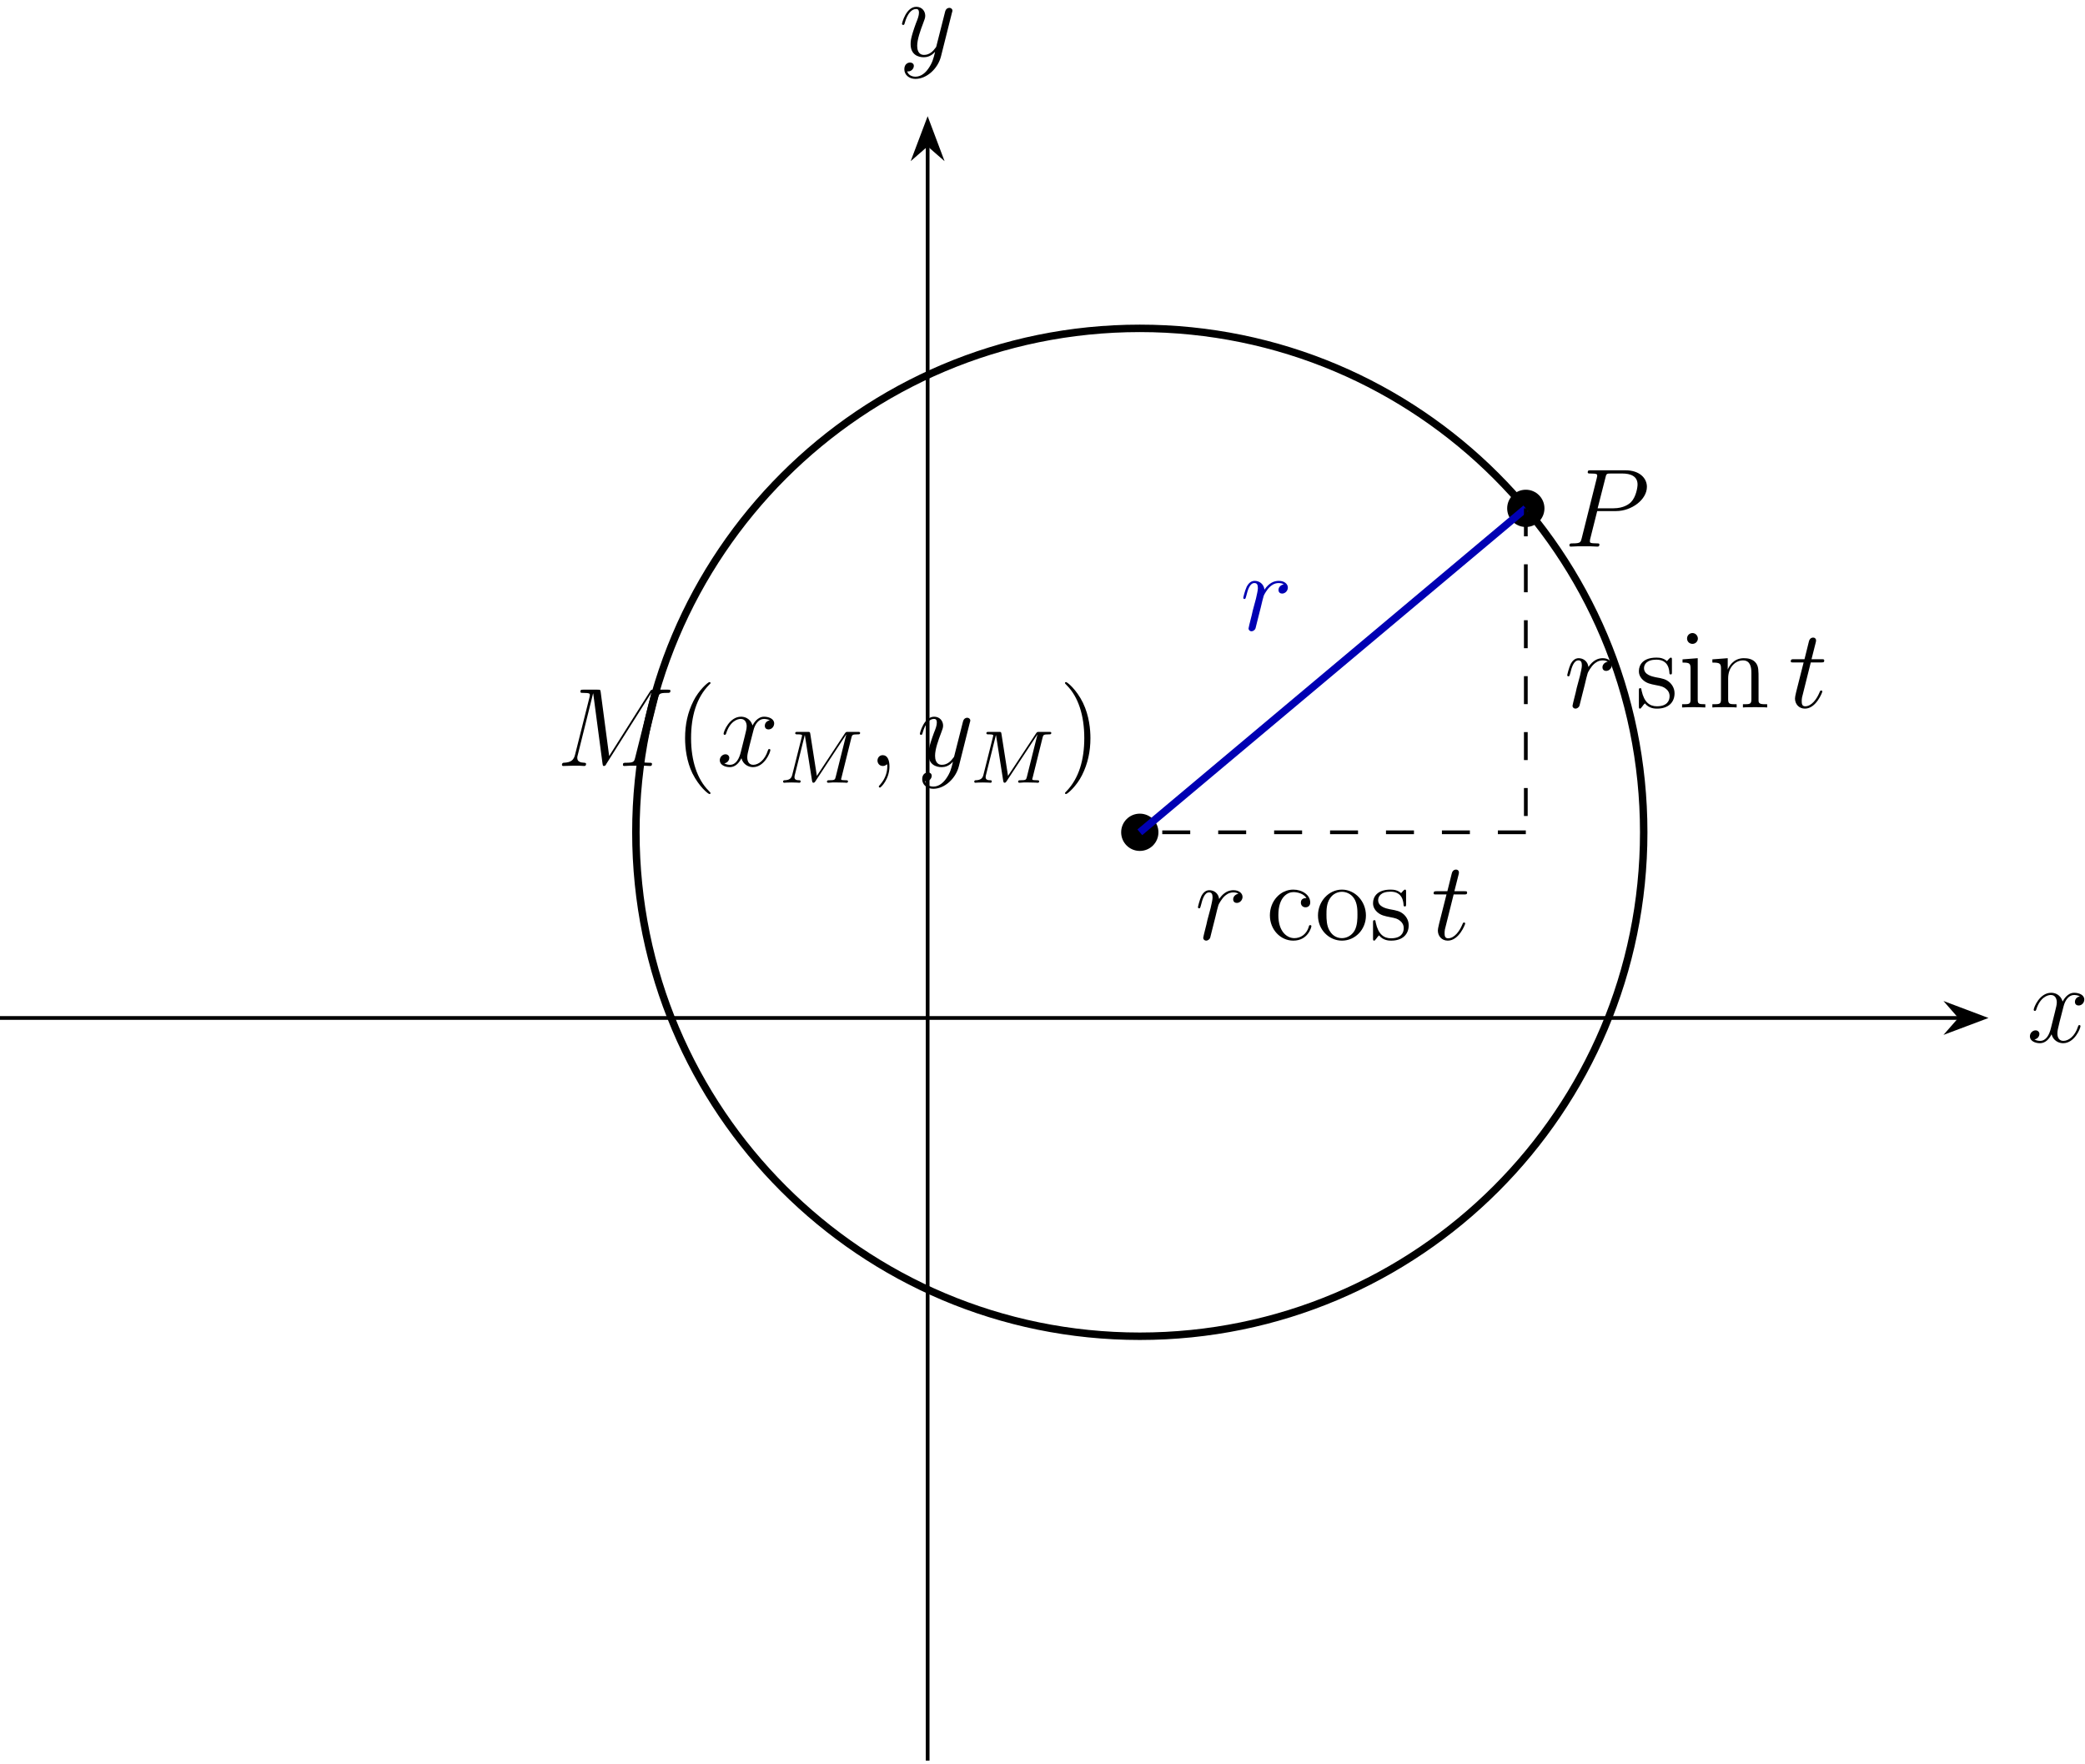
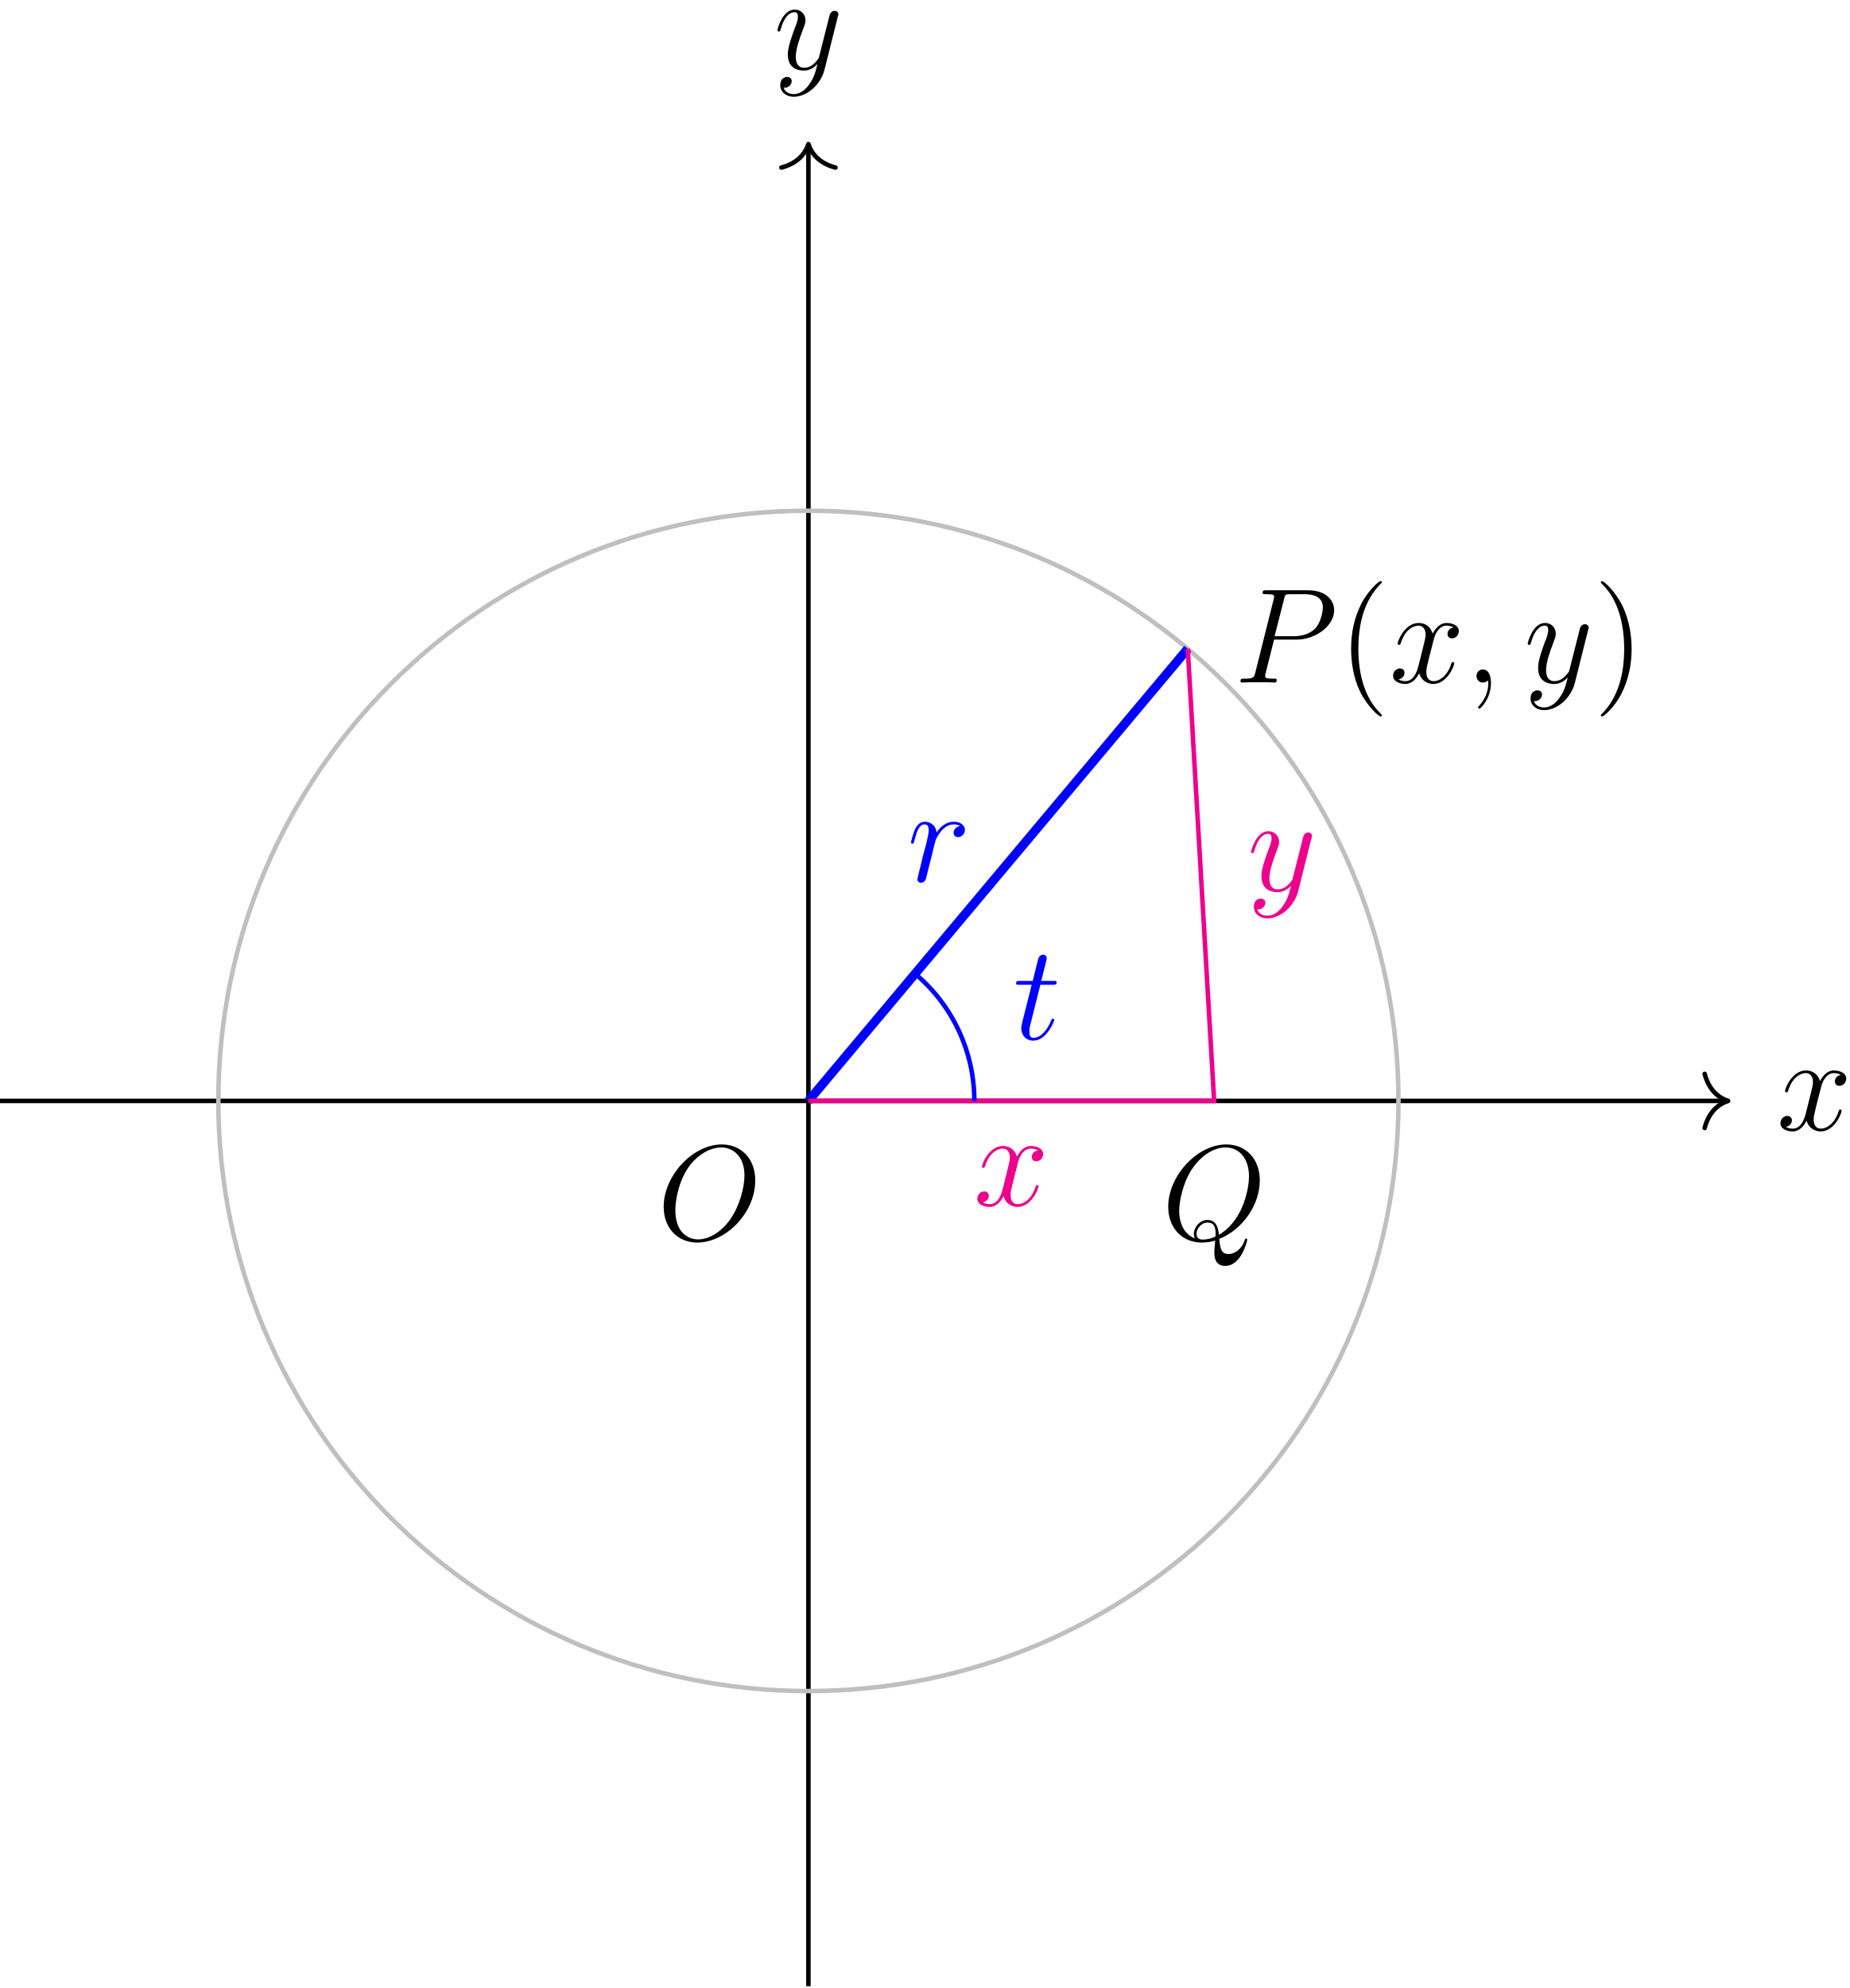
- <svg xmlns="http://www.w3.org/2000/svg" xmlns:xlink="http://www.w3.org/1999/xlink" width="222.849pt" height="188.452pt" viewBox="0 0 222.849 188.452">
+ <svg xmlns="http://www.w3.org/2000/svg" xmlns:xlink="http://www.w3.org/1999/xlink" width="163.467pt" height="175.69pt" viewBox="0 0 163.467 175.69">
  <defs>
    <g>
      <g id="glyph-0-0">
        <path d="M 5.672 -4.875 C 5.281 -4.812 5.141 -4.516 5.141 -4.297 C 5.141 -4 5.359 -3.906 5.531 -3.906 C 5.891 -3.906 6.141 -4.219 6.141 -4.547 C 6.141 -5.047 5.562 -5.266 5.062 -5.266 C 4.344 -5.266 3.938 -4.547 3.828 -4.328 C 3.547 -5.219 2.812 -5.266 2.594 -5.266 C 1.375 -5.266 0.734 -3.703 0.734 -3.438 C 0.734 -3.391 0.781 -3.328 0.859 -3.328 C 0.953 -3.328 0.984 -3.406 1 -3.453 C 1.406 -4.781 2.219 -5.031 2.562 -5.031 C 3.094 -5.031 3.203 -4.531 3.203 -4.25 C 3.203 -3.984 3.125 -3.703 2.984 -3.125 L 2.578 -1.5 C 2.406 -0.781 2.062 -0.125 1.422 -0.125 C 1.359 -0.125 1.062 -0.125 0.812 -0.281 C 1.25 -0.359 1.344 -0.719 1.344 -0.859 C 1.344 -1.094 1.156 -1.25 0.938 -1.25 C 0.641 -1.25 0.328 -0.984 0.328 -0.609 C 0.328 -0.109 0.891 0.125 1.406 0.125 C 1.984 0.125 2.391 -0.328 2.641 -0.828 C 2.828 -0.125 3.438 0.125 3.875 0.125 C 5.094 0.125 5.734 -1.453 5.734 -1.703 C 5.734 -1.766 5.688 -1.812 5.625 -1.812 C 5.516 -1.812 5.5 -1.75 5.469 -1.656 C 5.141 -0.609 4.453 -0.125 3.906 -0.125 C 3.484 -0.125 3.266 -0.438 3.266 -0.922 C 3.266 -1.188 3.312 -1.375 3.5 -2.156 L 3.922 -3.797 C 4.094 -4.5 4.5 -5.031 5.062 -5.031 C 5.078 -5.031 5.422 -5.031 5.672 -4.875 Z M 5.672 -4.875 " />
      </g>
      <g id="glyph-0-1">
        <path d="M 3.141 1.344 C 2.828 1.797 2.359 2.203 1.766 2.203 C 1.625 2.203 1.047 2.172 0.875 1.625 C 0.906 1.641 0.969 1.641 0.984 1.641 C 1.344 1.641 1.594 1.328 1.594 1.047 C 1.594 0.781 1.359 0.688 1.188 0.688 C 0.984 0.688 0.578 0.828 0.578 1.406 C 0.578 2.016 1.094 2.438 1.766 2.438 C 2.969 2.438 4.172 1.344 4.5 0.016 L 5.672 -4.656 C 5.688 -4.703 5.719 -4.781 5.719 -4.859 C 5.719 -5.031 5.562 -5.156 5.391 -5.156 C 5.281 -5.156 5.031 -5.109 4.938 -4.75 L 4.047 -1.234 C 4 -1.016 4 -0.984 3.891 -0.859 C 3.656 -0.531 3.266 -0.125 2.688 -0.125 C 2.016 -0.125 1.953 -0.781 1.953 -1.094 C 1.953 -1.781 2.281 -2.703 2.609 -3.562 C 2.734 -3.906 2.812 -4.078 2.812 -4.312 C 2.812 -4.812 2.453 -5.266 1.859 -5.266 C 0.766 -5.266 0.328 -3.531 0.328 -3.438 C 0.328 -3.391 0.375 -3.328 0.453 -3.328 C 0.562 -3.328 0.578 -3.375 0.625 -3.547 C 0.906 -4.547 1.359 -5.031 1.828 -5.031 C 1.938 -5.031 2.141 -5.031 2.141 -4.641 C 2.141 -4.328 2.016 -3.984 1.828 -3.531 C 1.25 -1.953 1.25 -1.562 1.25 -1.281 C 1.25 -0.141 2.062 0.125 2.656 0.125 C 3 0.125 3.438 0.016 3.844 -0.438 L 3.859 -0.422 C 3.688 0.281 3.562 0.75 3.141 1.344 Z M 3.141 1.344 " />
      </g>
      <g id="glyph-0-2">
-         <path d="M 10.859 -7.297 C 10.969 -7.703 10.984 -7.812 11.828 -7.812 C 12.062 -7.812 12.172 -7.812 12.172 -8.047 C 12.172 -8.156 12.078 -8.156 11.859 -8.156 L 10.422 -8.156 C 10.125 -8.156 10.109 -8.156 9.984 -7.953 L 5.625 -1.062 L 4.719 -7.906 C 4.688 -8.156 4.672 -8.156 4.359 -8.156 L 2.875 -8.156 C 2.656 -8.156 2.547 -8.156 2.547 -7.938 C 2.547 -7.812 2.656 -7.812 2.828 -7.812 C 3.562 -7.812 3.562 -7.719 3.562 -7.594 C 3.562 -7.562 3.562 -7.5 3.516 -7.312 L 1.984 -1.219 C 1.844 -0.641 1.562 -0.375 0.766 -0.344 C 0.734 -0.344 0.578 -0.328 0.578 -0.125 C 0.578 0 0.688 0 0.734 0 C 0.984 0 1.594 -0.031 1.828 -0.031 L 2.406 -0.031 C 2.562 -0.031 2.766 0 2.938 0 C 3.031 0 3.156 0 3.156 -0.234 C 3.156 -0.328 3.031 -0.344 2.984 -0.344 C 2.594 -0.359 2.219 -0.438 2.219 -0.859 C 2.219 -0.984 2.219 -0.984 2.266 -1.156 L 3.906 -7.75 L 3.922 -7.75 L 4.906 -0.328 C 4.953 -0.031 4.953 0 5.062 0 C 5.203 0 5.266 -0.094 5.312 -0.203 L 10.125 -7.812 L 10.141 -7.812 L 8.406 -0.891 C 8.297 -0.469 8.266 -0.344 7.438 -0.344 C 7.203 -0.344 7.094 -0.344 7.094 -0.125 C 7.094 0 7.203 0 7.266 0 C 7.469 0 7.703 -0.031 7.906 -0.031 L 9.328 -0.031 C 9.531 -0.031 9.781 0 9.984 0 C 10.078 0 10.203 0 10.203 -0.234 C 10.203 -0.344 10.094 -0.344 9.922 -0.344 C 9.188 -0.344 9.188 -0.438 9.188 -0.562 C 9.188 -0.578 9.188 -0.656 9.219 -0.75 Z M 10.859 -7.297 " />
+         <path d="M 2.406 -4.812 L 3.5 -4.812 C 3.734 -4.812 3.844 -4.812 3.844 -5.016 C 3.844 -5.156 3.781 -5.156 3.531 -5.156 L 2.484 -5.156 L 2.922 -6.891 C 2.969 -7.062 2.969 -7.094 2.969 -7.172 C 2.969 -7.359 2.828 -7.469 2.672 -7.469 C 2.562 -7.469 2.297 -7.438 2.203 -7.047 L 1.734 -5.156 L 0.609 -5.156 C 0.375 -5.156 0.266 -5.156 0.266 -4.922 C 0.266 -4.812 0.344 -4.812 0.578 -4.812 L 1.641 -4.812 L 0.844 -1.656 C 0.75 -1.234 0.719 -1.109 0.719 -0.953 C 0.719 -0.391 1.109 0.125 1.781 0.125 C 2.984 0.125 3.641 -1.625 3.641 -1.703 C 3.641 -1.781 3.578 -1.812 3.516 -1.812 C 3.484 -1.812 3.438 -1.812 3.422 -1.766 C 3.406 -1.75 3.391 -1.75 3.312 -1.547 C 3.062 -0.953 2.516 -0.125 1.812 -0.125 C 1.453 -0.125 1.438 -0.422 1.438 -0.688 C 1.438 -0.688 1.438 -0.922 1.469 -1.062 Z M 2.406 -4.812 " />
      </g>
      <g id="glyph-0-3">
+         <path d="M 8.672 -5.234 C 8.672 -7.203 7.391 -8.422 5.719 -8.422 C 3.156 -8.422 0.578 -5.672 0.578 -2.906 C 0.578 -1.031 1.812 0.25 3.547 0.25 C 6.062 0.25 8.672 -2.359 8.672 -5.234 Z M 3.625 -0.031 C 2.641 -0.031 1.609 -0.734 1.609 -2.609 C 1.609 -3.688 2 -5.469 2.969 -6.672 C 3.844 -7.719 4.859 -8.156 5.656 -8.156 C 6.703 -8.156 7.719 -7.391 7.719 -5.672 C 7.719 -4.609 7.266 -2.938 6.469 -1.812 C 5.594 -0.578 4.5 -0.031 3.625 -0.031 Z M 3.625 -0.031 " />
+       </g>
+       <g id="glyph-0-4">
+         <path d="M 5.094 -0.078 C 7.141 -0.891 8.672 -3.078 8.672 -5.234 C 8.672 -7.203 7.391 -8.422 5.719 -8.422 C 3.156 -8.422 0.578 -5.672 0.578 -2.906 C 0.578 -1.031 1.812 0.25 3.547 0.25 C 3.953 0.25 4.344 0.188 4.734 0.078 C 4.656 0.781 4.656 0.844 4.656 1.078 C 4.656 1.422 4.656 2.312 5.625 2.312 C 7.047 2.312 7.562 0.078 7.562 0.016 C 7.562 -0.062 7.516 -0.109 7.453 -0.109 C 7.391 -0.109 7.359 -0.047 7.328 0.078 C 7.062 0.844 6.438 1.266 5.922 1.266 C 5.312 1.266 5.156 0.844 5.094 -0.078 Z M 2.938 -0.125 C 2 -0.453 1.547 -1.453 1.547 -2.547 C 1.547 -3.375 1.859 -4.969 2.641 -6.188 C 3.531 -7.547 4.703 -8.156 5.641 -8.156 C 6.891 -8.156 7.719 -7.141 7.719 -5.594 C 7.719 -4.703 7.297 -1.75 5.062 -0.438 C 5 -1.047 4.828 -1.75 4.047 -1.75 C 3.391 -1.75 2.844 -1.109 2.844 -0.531 C 2.844 -0.391 2.891 -0.219 2.938 -0.125 Z M 4.75 -0.281 C 4.328 -0.078 3.953 -0.016 3.625 -0.016 C 3.5 -0.016 3.078 -0.016 3.078 -0.531 C 3.078 -0.969 3.5 -1.516 4.047 -1.516 C 4.641 -1.516 4.766 -1.109 4.766 -0.516 C 4.766 -0.438 4.766 -0.344 4.75 -0.281 Z M 4.75 -0.281 " />
+       </g>
+       <g id="glyph-0-5">
+         <path d="M 3.531 -3.797 L 5.547 -3.797 C 7.203 -3.797 8.844 -5.016 8.844 -6.391 C 8.844 -7.312 8.062 -8.156 6.547 -8.156 L 2.859 -8.156 C 2.625 -8.156 2.516 -8.156 2.516 -7.938 C 2.516 -7.812 2.625 -7.812 2.812 -7.812 C 3.531 -7.812 3.531 -7.719 3.531 -7.594 C 3.531 -7.562 3.531 -7.5 3.484 -7.312 L 1.875 -0.891 C 1.766 -0.469 1.75 -0.344 0.906 -0.344 C 0.688 -0.344 0.562 -0.344 0.562 -0.125 C 0.562 0 0.672 0 0.734 0 C 0.969 0 1.203 -0.031 1.438 -0.031 L 2.828 -0.031 C 3.062 -0.031 3.312 0 3.531 0 C 3.641 0 3.766 0 3.766 -0.234 C 3.766 -0.344 3.656 -0.344 3.484 -0.344 C 2.766 -0.344 2.75 -0.438 2.75 -0.547 C 2.75 -0.609 2.766 -0.688 2.766 -0.75 Z M 4.406 -7.344 C 4.5 -7.797 4.547 -7.812 5.016 -7.812 L 6.203 -7.812 C 7.094 -7.812 7.844 -7.531 7.844 -6.641 C 7.844 -6.328 7.688 -5.312 7.141 -4.75 C 6.938 -4.547 6.359 -4.094 5.266 -4.094 L 3.578 -4.094 Z M 4.406 -7.344 " />
+       </g>
+       <g id="glyph-0-6">
        <path d="M 2.328 0.047 C 2.328 -0.641 2.109 -1.156 1.609 -1.156 C 1.234 -1.156 1.047 -0.844 1.047 -0.578 C 1.047 -0.328 1.219 0 1.625 0 C 1.781 0 1.906 -0.047 2.016 -0.156 C 2.047 -0.172 2.062 -0.172 2.062 -0.172 C 2.094 -0.172 2.094 -0.016 2.094 0.047 C 2.094 0.438 2.016 1.219 1.328 2 C 1.188 2.141 1.188 2.156 1.188 2.188 C 1.188 2.25 1.25 2.312 1.312 2.312 C 1.406 2.312 2.328 1.422 2.328 0.047 Z M 2.328 0.047 " />
      </g>
-       <g id="glyph-0-4">
-         <path d="M 3.531 -3.797 L 5.547 -3.797 C 7.203 -3.797 8.844 -5.016 8.844 -6.391 C 8.844 -7.312 8.062 -8.156 6.547 -8.156 L 2.859 -8.156 C 2.625 -8.156 2.516 -8.156 2.516 -7.938 C 2.516 -7.812 2.625 -7.812 2.812 -7.812 C 3.531 -7.812 3.531 -7.719 3.531 -7.594 C 3.531 -7.562 3.531 -7.5 3.484 -7.312 L 1.875 -0.891 C 1.766 -0.469 1.75 -0.344 0.906 -0.344 C 0.688 -0.344 0.562 -0.344 0.562 -0.125 C 0.562 0 0.672 0 0.734 0 C 0.969 0 1.203 -0.031 1.438 -0.031 L 2.828 -0.031 C 3.062 -0.031 3.312 0 3.531 0 C 3.641 0 3.766 0 3.766 -0.234 C 3.766 -0.344 3.656 -0.344 3.484 -0.344 C 2.766 -0.344 2.75 -0.438 2.75 -0.547 C 2.75 -0.609 2.766 -0.688 2.766 -0.75 Z M 4.406 -7.344 C 4.5 -7.797 4.547 -7.812 5.016 -7.812 L 6.203 -7.812 C 7.094 -7.812 7.844 -7.531 7.844 -6.641 C 7.844 -6.328 7.688 -5.312 7.141 -4.75 C 6.938 -4.547 6.359 -4.094 5.266 -4.094 L 3.578 -4.094 Z M 4.406 -7.344 " />
-       </g>
-       <g id="glyph-0-5">
+       <g id="glyph-0-7">
        <path d="M 4.656 -4.891 C 4.281 -4.812 4.094 -4.547 4.094 -4.297 C 4.094 -4 4.312 -3.906 4.484 -3.906 C 4.812 -3.906 5.094 -4.203 5.094 -4.547 C 5.094 -4.938 4.719 -5.266 4.125 -5.266 C 3.641 -5.266 3.094 -5.062 2.594 -4.328 C 2.516 -4.953 2.031 -5.266 1.547 -5.266 C 1.094 -5.266 0.844 -4.906 0.703 -4.656 C 0.5 -4.219 0.328 -3.5 0.328 -3.438 C 0.328 -3.391 0.375 -3.328 0.453 -3.328 C 0.547 -3.328 0.562 -3.344 0.641 -3.625 C 0.812 -4.344 1.047 -5.031 1.516 -5.031 C 1.812 -5.031 1.891 -4.828 1.891 -4.484 C 1.891 -4.219 1.766 -3.75 1.688 -3.375 L 1.344 -2.094 C 1.297 -1.859 1.172 -1.328 1.109 -1.109 C 1.031 -0.797 0.891 -0.234 0.891 -0.172 C 0.891 -0.016 1.031 0.125 1.203 0.125 C 1.344 0.125 1.562 0.031 1.641 -0.203 C 1.672 -0.297 2.109 -2.109 2.188 -2.375 C 2.25 -2.641 2.312 -2.891 2.375 -3.156 C 2.422 -3.328 2.469 -3.516 2.516 -3.672 C 2.547 -3.781 2.875 -4.359 3.172 -4.625 C 3.312 -4.75 3.625 -5.031 4.109 -5.031 C 4.297 -5.031 4.5 -5 4.656 -4.891 Z M 4.656 -4.891 " />
-       </g>
-       <g id="glyph-0-6">
-         <path d="M 2.406 -4.812 L 3.5 -4.812 C 3.734 -4.812 3.844 -4.812 3.844 -5.016 C 3.844 -5.156 3.781 -5.156 3.531 -5.156 L 2.484 -5.156 L 2.922 -6.891 C 2.969 -7.062 2.969 -7.094 2.969 -7.172 C 2.969 -7.359 2.828 -7.469 2.672 -7.469 C 2.562 -7.469 2.297 -7.438 2.203 -7.047 L 1.734 -5.156 L 0.609 -5.156 C 0.375 -5.156 0.266 -5.156 0.266 -4.922 C 0.266 -4.812 0.344 -4.812 0.578 -4.812 L 1.641 -4.812 L 0.844 -1.656 C 0.75 -1.234 0.719 -1.109 0.719 -0.953 C 0.719 -0.391 1.109 0.125 1.781 0.125 C 2.984 0.125 3.641 -1.625 3.641 -1.703 C 3.641 -1.781 3.578 -1.812 3.516 -1.812 C 3.484 -1.812 3.438 -1.812 3.422 -1.766 C 3.406 -1.75 3.391 -1.75 3.312 -1.547 C 3.062 -0.953 2.516 -0.125 1.812 -0.125 C 1.453 -0.125 1.438 -0.422 1.438 -0.688 C 1.438 -0.688 1.438 -0.922 1.469 -1.062 Z M 2.406 -4.812 " />
      </g>
      <g id="glyph-1-0">
        <path d="M 3.891 2.906 C 3.891 2.875 3.891 2.844 3.688 2.641 C 2.484 1.438 1.812 -0.531 1.812 -2.969 C 1.812 -5.297 2.375 -7.297 3.766 -8.703 C 3.891 -8.812 3.891 -8.828 3.891 -8.875 C 3.891 -8.938 3.828 -8.969 3.781 -8.969 C 3.625 -8.969 2.641 -8.109 2.062 -6.938 C 1.453 -5.719 1.172 -4.453 1.172 -2.969 C 1.172 -1.906 1.344 -0.484 1.953 0.781 C 2.672 2.219 3.641 3 3.781 3 C 3.828 3 3.891 2.969 3.891 2.906 Z M 3.891 2.906 " />
      </g>
      <g id="glyph-1-1">
        <path d="M 3.375 -2.969 C 3.375 -3.891 3.25 -5.359 2.578 -6.75 C 1.875 -8.188 0.891 -8.969 0.766 -8.969 C 0.719 -8.969 0.656 -8.938 0.656 -8.875 C 0.656 -8.828 0.656 -8.812 0.859 -8.609 C 2.062 -7.406 2.719 -5.422 2.719 -2.984 C 2.719 -0.672 2.156 1.328 0.781 2.734 C 0.656 2.844 0.656 2.875 0.656 2.906 C 0.656 2.969 0.719 3 0.766 3 C 0.922 3 1.906 2.141 2.484 0.969 C 3.094 -0.25 3.375 -1.547 3.375 -2.969 Z M 3.375 -2.969 " />
      </g>
-       <g id="glyph-1-2">
-         <path d="M 4.328 -4.422 C 4.188 -4.422 3.734 -4.422 3.734 -3.938 C 3.734 -3.641 3.938 -3.438 4.234 -3.438 C 4.5 -3.438 4.734 -3.609 4.734 -3.953 C 4.734 -4.75 3.891 -5.328 2.922 -5.328 C 1.531 -5.328 0.422 -4.094 0.422 -2.578 C 0.422 -1.047 1.562 0.125 2.922 0.125 C 4.5 0.125 4.859 -1.312 4.859 -1.422 C 4.859 -1.531 4.766 -1.531 4.734 -1.531 C 4.625 -1.531 4.609 -1.5 4.578 -1.344 C 4.312 -0.5 3.672 -0.141 3.031 -0.141 C 2.297 -0.141 1.328 -0.781 1.328 -2.594 C 1.328 -4.578 2.344 -5.062 2.938 -5.062 C 3.391 -5.062 4.047 -4.891 4.328 -4.422 Z M 4.328 -4.422 " />
-       </g>
-       <g id="glyph-1-3">
-         <path d="M 5.484 -2.562 C 5.484 -4.094 4.312 -5.328 2.922 -5.328 C 1.5 -5.328 0.359 -4.062 0.359 -2.562 C 0.359 -1.031 1.547 0.125 2.922 0.125 C 4.328 0.125 5.484 -1.047 5.484 -2.562 Z M 2.922 -0.141 C 2.484 -0.141 1.953 -0.328 1.609 -0.922 C 1.281 -1.453 1.266 -2.156 1.266 -2.672 C 1.266 -3.125 1.266 -3.844 1.641 -4.391 C 1.969 -4.906 2.5 -5.094 2.922 -5.094 C 3.375 -5.094 3.891 -4.875 4.203 -4.406 C 4.578 -3.859 4.578 -3.109 4.578 -2.672 C 4.578 -2.25 4.578 -1.5 4.266 -0.938 C 3.938 -0.375 3.375 -0.141 2.922 -0.141 Z M 2.922 -0.141 " />
-       </g>
-       <g id="glyph-1-4">
-         <path d="M 3.922 -5.062 C 3.922 -5.266 3.922 -5.328 3.797 -5.328 C 3.703 -5.328 3.484 -5.062 3.391 -4.953 C 3.031 -5.266 2.656 -5.328 2.266 -5.328 C 0.828 -5.328 0.391 -4.547 0.391 -3.891 C 0.391 -3.75 0.391 -3.328 0.844 -2.922 C 1.234 -2.578 1.641 -2.5 2.188 -2.391 C 2.844 -2.266 3 -2.219 3.297 -1.984 C 3.516 -1.812 3.672 -1.547 3.672 -1.203 C 3.672 -0.688 3.375 -0.125 2.312 -0.125 C 1.531 -0.125 0.953 -0.578 0.688 -1.766 C 0.641 -1.984 0.641 -2 0.641 -2.016 C 0.609 -2.062 0.562 -2.062 0.531 -2.062 C 0.391 -2.062 0.391 -2 0.391 -1.781 L 0.391 -0.156 C 0.391 0.062 0.391 0.125 0.516 0.125 C 0.578 0.125 0.578 0.109 0.781 -0.141 C 0.844 -0.234 0.844 -0.25 1.031 -0.438 C 1.484 0.125 2.125 0.125 2.328 0.125 C 3.578 0.125 4.203 -0.578 4.203 -1.516 C 4.203 -2.156 3.812 -2.547 3.703 -2.656 C 3.281 -3.031 2.953 -3.094 2.156 -3.234 C 1.812 -3.312 0.938 -3.484 0.938 -4.203 C 0.938 -4.562 1.188 -5.109 2.266 -5.109 C 3.562 -5.109 3.641 -4 3.656 -3.641 C 3.672 -3.531 3.75 -3.531 3.797 -3.531 C 3.922 -3.531 3.922 -3.594 3.922 -3.812 Z M 3.922 -5.062 " />
-       </g>
-       <g id="glyph-1-5">
-         <path d="M 2.078 -7.359 C 2.078 -7.672 1.828 -7.953 1.5 -7.953 C 1.188 -7.953 0.922 -7.703 0.922 -7.375 C 0.922 -7.016 1.203 -6.797 1.5 -6.797 C 1.859 -6.797 2.078 -7.094 2.078 -7.359 Z M 0.438 -5.141 L 0.438 -4.797 C 1.188 -4.797 1.297 -4.719 1.297 -4.141 L 1.297 -0.891 C 1.297 -0.344 1.172 -0.344 0.391 -0.344 L 0.391 0 C 0.734 -0.031 1.297 -0.031 1.656 -0.031 C 1.781 -0.031 2.469 -0.031 2.875 0 L 2.875 -0.344 C 2.109 -0.344 2.062 -0.406 2.062 -0.875 L 2.062 -5.266 Z M 0.438 -5.141 " />
-       </g>
-       <g id="glyph-1-6">
-         <path d="M 5.312 -2.906 C 5.312 -4.016 5.312 -4.344 5.047 -4.734 C 4.703 -5.203 4.141 -5.266 3.734 -5.266 C 2.562 -5.266 2.109 -4.281 2.016 -4.047 L 2.016 -5.266 L 0.375 -5.141 L 0.375 -4.797 C 1.188 -4.797 1.297 -4.703 1.297 -4.125 L 1.297 -0.891 C 1.297 -0.344 1.156 -0.344 0.375 -0.344 L 0.375 0 C 0.688 -0.031 1.344 -0.031 1.672 -0.031 C 2.016 -0.031 2.672 -0.031 2.969 0 L 2.969 -0.344 C 2.219 -0.344 2.062 -0.344 2.062 -0.891 L 2.062 -3.109 C 2.062 -4.359 2.891 -5.031 3.641 -5.031 C 4.375 -5.031 4.547 -4.422 4.547 -3.688 L 4.547 -0.891 C 4.547 -0.344 4.406 -0.344 3.641 -0.344 L 3.641 0 C 3.938 -0.031 4.594 -0.031 4.922 -0.031 C 5.266 -0.031 5.922 -0.031 6.234 0 L 6.234 -0.344 C 5.625 -0.344 5.328 -0.344 5.312 -0.703 Z M 5.312 -2.906 " />
-       </g>
-       <g id="glyph-2-0">
-         <path d="M 7.734 -4.797 C 7.812 -5.109 7.828 -5.172 8.391 -5.172 C 8.578 -5.172 8.672 -5.172 8.672 -5.328 C 8.672 -5.438 8.562 -5.438 8.422 -5.438 L 7.391 -5.438 C 7.188 -5.438 7.156 -5.438 7.047 -5.281 L 4.047 -0.734 L 3.344 -5.234 C 3.312 -5.422 3.297 -5.438 3.062 -5.438 L 1.984 -5.438 C 1.844 -5.438 1.734 -5.438 1.734 -5.297 C 1.734 -5.172 1.844 -5.172 1.969 -5.172 C 2.234 -5.172 2.469 -5.172 2.469 -5.047 C 2.469 -5.016 2.453 -5.016 2.438 -4.906 L 1.422 -0.859 C 1.328 -0.453 1.109 -0.281 0.578 -0.266 C 0.531 -0.266 0.438 -0.25 0.438 -0.109 C 0.438 -0.062 0.484 0 0.562 0 C 0.594 0 0.766 -0.031 1.344 -0.031 C 1.969 -0.031 2.094 0 2.172 0 C 2.203 0 2.312 0 2.312 -0.156 C 2.312 -0.25 2.234 -0.266 2.172 -0.266 C 1.891 -0.266 1.656 -0.312 1.656 -0.594 C 1.656 -0.641 1.672 -0.75 1.672 -0.75 L 2.75 -5.078 L 2.766 -5.078 L 3.531 -0.219 C 3.562 -0.094 3.562 0 3.688 0 C 3.797 0 3.844 -0.094 3.891 -0.156 L 7.172 -5.141 L 7.188 -5.141 L 6.062 -0.625 C 5.984 -0.328 5.969 -0.266 5.375 -0.266 C 5.234 -0.266 5.125 -0.266 5.125 -0.109 C 5.125 -0.078 5.156 0 5.266 0 C 5.359 0 5.609 -0.016 5.719 -0.031 L 6.219 -0.031 C 6.969 -0.031 7.156 0 7.219 0 C 7.266 0 7.375 0 7.375 -0.156 C 7.375 -0.266 7.266 -0.266 7.125 -0.266 C 7.109 -0.266 6.969 -0.266 6.828 -0.281 C 6.656 -0.297 6.641 -0.312 6.641 -0.391 C 6.641 -0.438 6.656 -0.484 6.672 -0.516 Z M 7.734 -4.797 " />
-       </g>
    </g>
    <clipPath id="clip-0">
-       <path clip-rule="nonzero" d="M 216 106 L 222.773 106 L 222.773 112 L 216 112 Z M 216 106 " />
+       <path clip-rule="nonzero" d="M 157 94 L 163.199 94 L 163.199 100 L 157 100 Z M 157 94 " />
    </clipPath>
    <clipPath id="clip-1">
-       <path clip-rule="nonzero" d="M 98 15 L 100 15 L 100 188.18 L 98 188.18 Z M 98 15 " />
+       <path clip-rule="nonzero" d="M 71 12 L 72 12 L 72 175.535 L 71 175.535 Z M 71 12 " />
    </clipPath>
  </defs>
-   <path fill="none" stroke-width="0.399" stroke-linecap="butt" stroke-linejoin="miter" stroke="rgb(0%, 0%, 0%)" stroke-opacity="1" stroke-miterlimit="10" d="M -99.214 -0.001 L 110.325 -0.001 " transform="matrix(1, 0, 0, -1, 99.1475, 108.796)" />
-   <path fill-rule="nonzero" fill="rgb(0%, 0%, 0%)" fill-opacity="1" stroke-width="0.399" stroke-linecap="butt" stroke-linejoin="miter" stroke="rgb(0%, 0%, 0%)" stroke-opacity="1" stroke-miterlimit="10" d="M 4.216 -0.001 L 0.642 1.347 L 1.818 -0.001 L 0.642 -1.345 Z M 4.216 -0.001 " transform="matrix(1, 0, 0, -1, 207.7526, 108.796)" />
+   <path fill="none" stroke-width="0.399" stroke-linecap="butt" stroke-linejoin="miter" stroke="rgb(0%, 0%, 0%)" stroke-opacity="1" stroke-miterlimit="10" d="M -71.717 0 L 81.099 0 " transform="matrix(1, 0, 0, -1, 71.4595, 97.293)" />
+   <path fill="none" stroke-width="0.399" stroke-linecap="round" stroke-linejoin="round" stroke="rgb(0%, 0%, 0%)" stroke-opacity="1" stroke-miterlimit="10" d="M -2.073 2.391 C -1.694 0.957 -0.851 0.277 0.001 0 C -0.851 -0.277 -1.694 -0.957 -2.073 -2.391 " transform="matrix(1, 0, 0, -1, 152.7569, 97.293)" />
  <g clip-path="url(#clip-0)">
    <g fill="rgb(0%, 0%, 0%)" fill-opacity="1">
-       <use xlink:href="#glyph-0-0" x="216.632" y="111.37" />
+       <use xlink:href="#glyph-0-0" x="157.055" y="99.867" />
    </g>
  </g>
  <g clip-path="url(#clip-1)">
-     <path fill="none" stroke-width="0.399" stroke-linecap="butt" stroke-linejoin="miter" stroke="rgb(0%, 0%, 0%)" stroke-opacity="1" stroke-miterlimit="10" d="M 0.001 -79.372 L 0.001 93.316 " transform="matrix(1, 0, 0, -1, 99.1475, 108.796)" />
+     <path fill="none" stroke-width="0.399" stroke-linecap="butt" stroke-linejoin="miter" stroke="rgb(0%, 0%, 0%)" stroke-opacity="1" stroke-miterlimit="10" d="M 0.001 -78.238 L 0.001 84.359 " transform="matrix(1, 0, 0, -1, 71.4595, 97.293)" />
  </g>
-   <path fill-rule="nonzero" fill="rgb(0%, 0%, 0%)" fill-opacity="1" stroke-width="0.399" stroke-linecap="butt" stroke-linejoin="miter" stroke="rgb(0%, 0%, 0%)" stroke-opacity="1" stroke-miterlimit="10" d="M 4.215 -0.001 L 0.644 1.347 L 1.816 -0.001 L 0.644 -1.345 Z M 4.215 -0.001 " transform="matrix(0, -1, -1, 0, 99.1475, 17.19914)" />
+   <path fill="none" stroke-width="0.399" stroke-linecap="round" stroke-linejoin="round" stroke="rgb(0%, 0%, 0%)" stroke-opacity="1" stroke-miterlimit="10" d="M -2.073 2.389 C -1.694 0.956 -0.85 0.28 0.001 -0.001 C -0.85 -0.279 -1.694 -0.955 -2.073 -2.392 " transform="matrix(0, -1, -1, 0, 71.4595, 12.73558)" />
  <g fill="rgb(0%, 0%, 0%)" fill-opacity="1">
-     <use xlink:href="#glyph-0-1" x="96.079" y="5.994" />
+     <use xlink:href="#glyph-0-1" x="68.391" y="6.113" />
  </g>
-   <path fill="none" stroke-width="0.797" stroke-linecap="butt" stroke-linejoin="miter" stroke="rgb(0%, 0%, 0%)" stroke-opacity="1" stroke-miterlimit="10" d="M 76.536 19.843 C 76.536 49.589 52.423 73.702 22.677 73.702 C -7.069 73.702 -31.183 49.589 -31.183 19.843 C -31.183 -9.903 -7.069 -34.017 22.677 -34.017 C 52.423 -34.017 76.536 -9.903 76.536 19.843 Z M 76.536 19.843 " transform="matrix(1, 0, 0, -1, 99.1475, 108.796)" />
-   <path fill-rule="nonzero" fill="rgb(0%, 0%, 0%)" fill-opacity="1" d="M 123.816 88.953 C 123.816 87.852 122.926 86.961 121.824 86.961 C 120.723 86.961 119.832 87.852 119.832 88.953 C 119.832 90.055 120.723 90.945 121.824 90.945 C 122.926 90.945 123.816 90.055 123.816 88.953 Z M 123.816 88.953 " />
-   <g fill="rgb(0%, 0%, 0%)" fill-opacity="1">
-     <use xlink:href="#glyph-0-2" x="59.483" y="81.865" />
+   <path fill="none" stroke-width="0.399" stroke-linecap="butt" stroke-linejoin="miter" stroke="rgb(75%, 75%, 75%)" stroke-opacity="1" stroke-miterlimit="10" d="M 52.158 0 C 52.158 28.805 28.806 52.156 0.001 52.156 C -28.807 52.156 -52.159 28.805 -52.159 0 C -52.159 -28.805 -28.807 -52.156 0.001 -52.156 C 28.806 -52.156 52.158 -28.805 52.158 0 Z M 52.158 0 " transform="matrix(1, 0, 0, -1, 71.4595, 97.293)" />
+   <path fill="none" stroke-width="0.797" stroke-linecap="butt" stroke-linejoin="miter" stroke="rgb(0%, 0%, 100%)" stroke-opacity="1" stroke-miterlimit="10" d="M 0.001 0 L 33.533 39.961 " transform="matrix(1, 0, 0, -1, 71.4595, 97.293)" />
+   <path fill="none" stroke-width="0.399" stroke-linecap="butt" stroke-linejoin="miter" stroke="rgb(92.549%, 0%, 54.9%)" stroke-opacity="1" stroke-miterlimit="10" d="M 33.533 39.961 L 35.865 0 L 0.001 0 " transform="matrix(1, 0, 0, -1, 71.4595, 97.293)" />
+   <path fill="none" stroke-width="0.399" stroke-linecap="butt" stroke-linejoin="miter" stroke="rgb(0%, 0%, 100%)" stroke-opacity="1" stroke-miterlimit="10" d="M 14.669 0 C 14.669 4.336 12.751 8.449 9.431 11.238 " transform="matrix(1, 0, 0, -1, 71.4595, 97.293)" />
+   <g fill="rgb(0%, 0%, 100%)" fill-opacity="1">
+     <use xlink:href="#glyph-0-2" x="89.556" y="91.842" />
  </g>
  <g fill="rgb(0%, 0%, 0%)" fill-opacity="1">
-     <use xlink:href="#glyph-1-0" x="72.051" y="81.865" />
+     <use xlink:href="#glyph-0-3" x="58.089" y="109.562" />
  </g>
  <g fill="rgb(0%, 0%, 0%)" fill-opacity="1">
-     <use xlink:href="#glyph-0-0" x="76.604" y="81.865" />
+     <use xlink:href="#glyph-0-4" x="102.688" y="109.562" />
  </g>
  <g fill="rgb(0%, 0%, 0%)" fill-opacity="1">
-     <use xlink:href="#glyph-2-0" x="83.26" y="83.658" />
+     <use xlink:href="#glyph-0-5" x="109.091" y="60.321" />
  </g>
  <g fill="rgb(0%, 0%, 0%)" fill-opacity="1">
-     <use xlink:href="#glyph-0-3" x="92.74" y="81.865" />
+     <use xlink:href="#glyph-1-0" x="118.261" y="60.321" />
  </g>
  <g fill="rgb(0%, 0%, 0%)" fill-opacity="1">
-     <use xlink:href="#glyph-0-1" x="97.989" y="81.865" />
+     <use xlink:href="#glyph-0-0" x="122.814" y="60.321" />
+     <use xlink:href="#glyph-0-6" x="129.466" y="60.321" />
  </g>
  <g fill="rgb(0%, 0%, 0%)" fill-opacity="1">
-     <use xlink:href="#glyph-2-0" x="103.692" y="83.658" />
+     <use xlink:href="#glyph-0-1" x="134.714" y="60.321" />
  </g>
  <g fill="rgb(0%, 0%, 0%)" fill-opacity="1">
-     <use xlink:href="#glyph-1-1" x="113.172" y="81.865" />
+     <use xlink:href="#glyph-1-1" x="140.852" y="60.321" />
  </g>
-   <path fill-rule="nonzero" fill="rgb(0%, 0%, 0%)" fill-opacity="1" d="M 165.074 54.332 C 165.074 53.234 164.184 52.34 163.082 52.34 C 161.98 52.34 161.09 53.234 161.09 54.332 C 161.09 55.434 161.98 56.324 163.082 56.324 C 164.184 56.324 165.074 55.434 165.074 54.332 Z M 165.074 54.332 " />
-   <g fill="rgb(0%, 0%, 0%)" fill-opacity="1">
-     <use xlink:href="#glyph-0-4" x="167.181" y="58.419" />
+   <g fill="rgb(0%, 0%, 100%)" fill-opacity="1">
+     <use xlink:href="#glyph-0-7" x="80.201" y="77.888" />
  </g>
-   <path fill="none" stroke-width="0.797" stroke-linecap="butt" stroke-linejoin="miter" stroke="rgb(0%, 0%, 70%)" stroke-opacity="1" stroke-miterlimit="10" d="M 22.677 19.843 L 63.935 54.464 " transform="matrix(1, 0, 0, -1, 99.1475, 108.796)" />
-   <g fill="rgb(0%, 0%, 70%)" fill-opacity="1">
-     <use xlink:href="#glyph-0-5" x="132.554" y="67.345" />
+   <g fill="rgb(92.549%, 0%, 54.9%)" fill-opacity="1">
+     <use xlink:href="#glyph-0-0" x="86.066" y="106.54" />
  </g>
-   <path fill="none" stroke-width="0.399" stroke-linecap="butt" stroke-linejoin="miter" stroke="rgb(0%, 0%, 0%)" stroke-opacity="1" stroke-dasharray="2.989 2.989" stroke-miterlimit="10" d="M 63.935 54.464 L 63.935 19.843 " transform="matrix(1, 0, 0, -1, 99.1475, 108.796)" />
-   <path fill="none" stroke-width="0.399" stroke-linecap="butt" stroke-linejoin="miter" stroke="rgb(0%, 0%, 0%)" stroke-opacity="1" stroke-dasharray="2.989 2.989" stroke-miterlimit="10" d="M 63.935 19.843 L 22.677 19.843 " transform="matrix(1, 0, 0, -1, 99.1475, 108.796)" />
-   <g fill="rgb(0%, 0%, 0%)" fill-opacity="1">
-     <use xlink:href="#glyph-0-5" x="127.71" y="100.407" />
-   </g>
-   <g fill="rgb(0%, 0%, 0%)" fill-opacity="1">
-     <use xlink:href="#glyph-1-2" x="135.306" y="100.407" />
-     <use xlink:href="#glyph-1-3" x="140.509" y="100.407" />
-     <use xlink:href="#glyph-1-4" x="146.362" y="100.407" />
-   </g>
-   <g fill="rgb(0%, 0%, 0%)" fill-opacity="1">
-     <use xlink:href="#glyph-0-6" x="152.963" y="100.407" />
-   </g>
-   <g fill="rgb(0%, 0%, 0%)" fill-opacity="1">
-     <use xlink:href="#glyph-0-5" x="167.181" y="75.611" />
-   </g>
-   <g fill="rgb(0%, 0%, 0%)" fill-opacity="1">
-     <use xlink:href="#glyph-1-4" x="174.777" y="75.611" />
-     <use xlink:href="#glyph-1-5" x="179.394" y="75.611" />
-     <use xlink:href="#glyph-1-6" x="182.646" y="75.611" />
-   </g>
-   <g fill="rgb(0%, 0%, 0%)" fill-opacity="1">
-     <use xlink:href="#glyph-0-6" x="191.134" y="75.611" />
+   <g fill="rgb(92.549%, 0%, 54.9%)" fill-opacity="1">
+     <use xlink:href="#glyph-0-1" x="110.257" y="78.724" />
  </g>
</svg>
